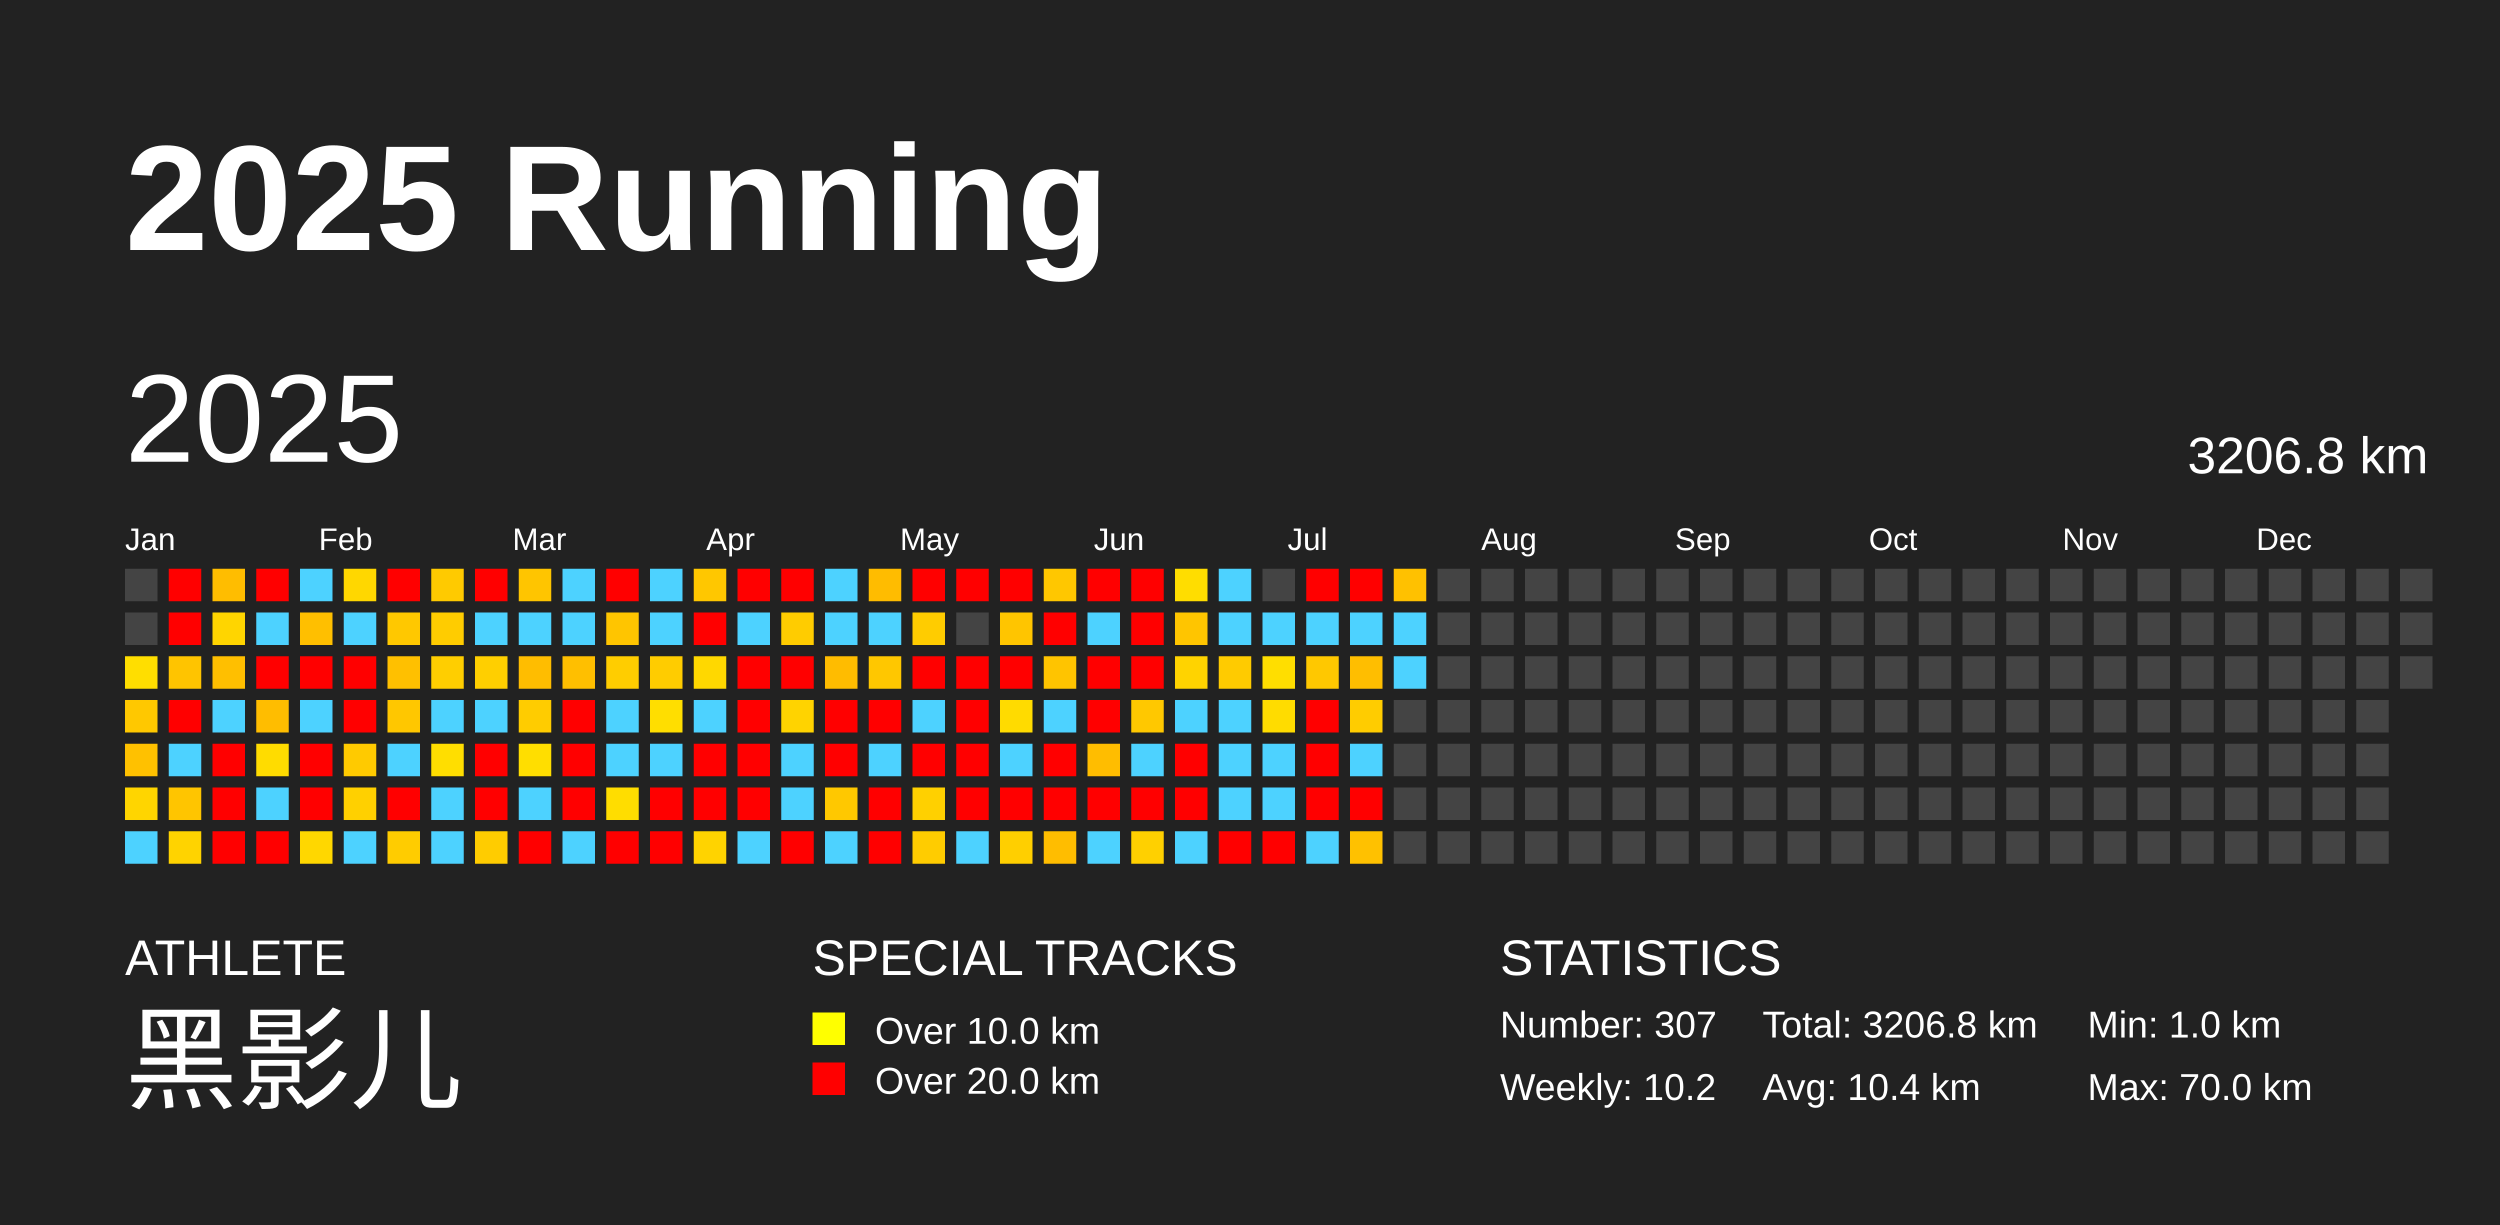
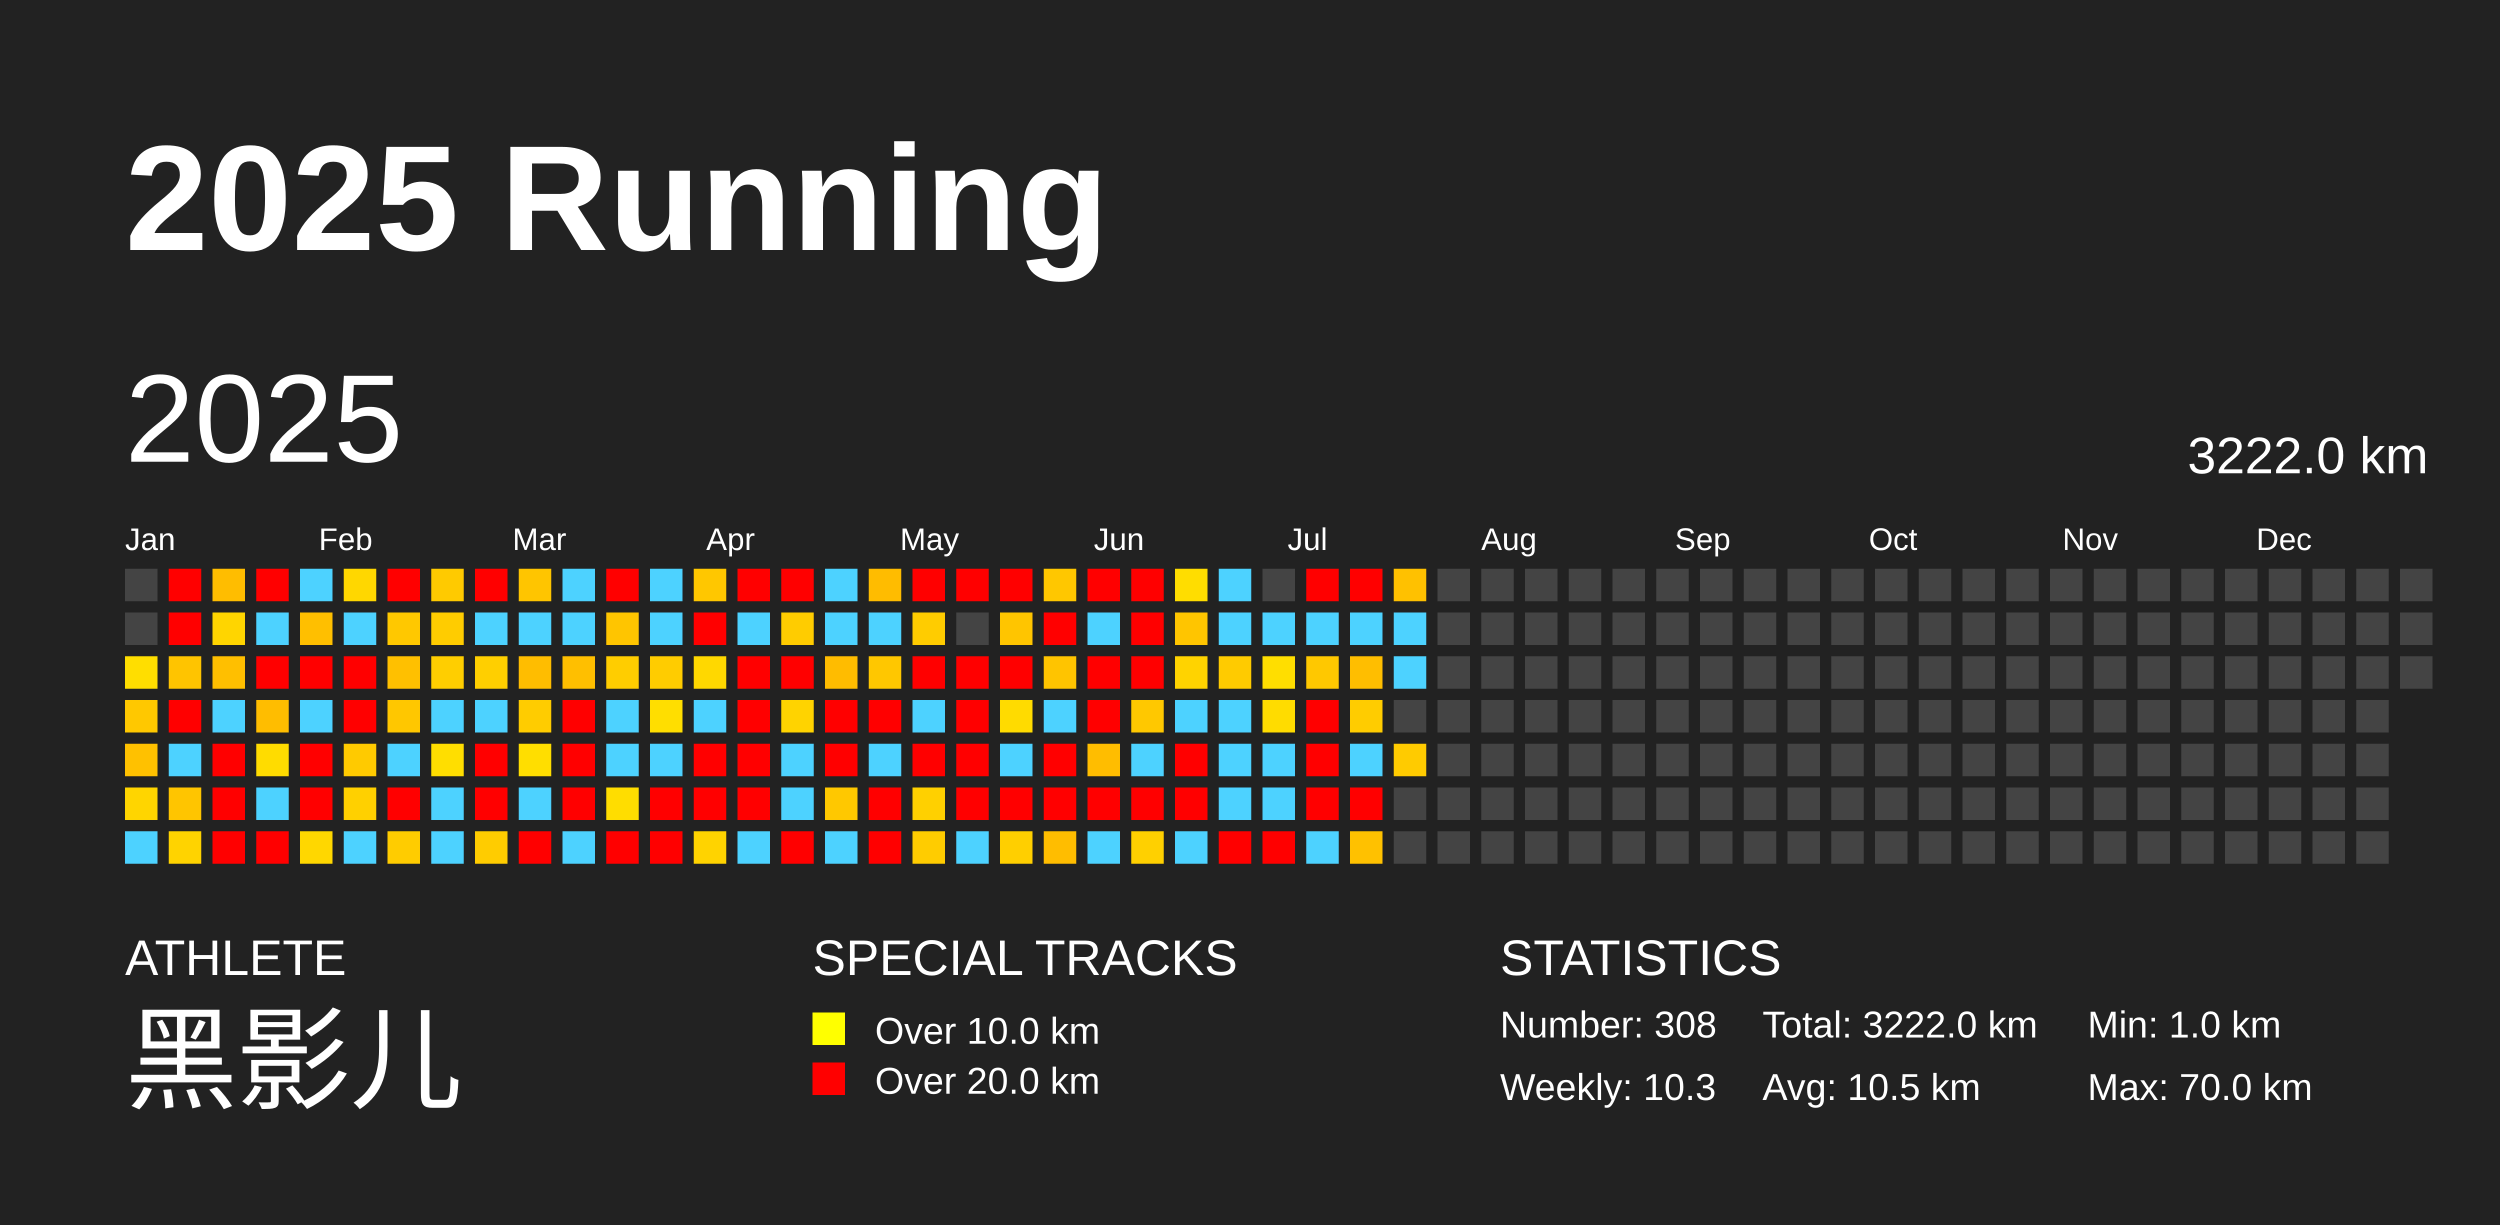
<svg xmlns="http://www.w3.org/2000/svg" baseProfile="full" height="98mm" version="1.1" viewBox="0,0,200,98" width="200mm">
  <defs />
  <rect fill="#222222" height="98" width="200" x="0" y="0" />
  <text fill="#FFFFFF" style="font-size:12px; font-family:Arial; font-weight:bold;" x="10" y="20">2025 Running</text>
  <text fill="#FFFFFF" style="font-size:4px; font-family:Arial" x="10" y="78">ATHLETE</text>
  <text fill="#FFFFFF" style="font-size:9px; font-family:Arial" x="10" y="88">黑影儿</text>
  <text fill="#FFFFFF" style="font-size:4px; font-family:Arial" x="65" y="78">SPECIAL TRACKS</text>
  <rect fill="yellow" height="2.6" width="2.6" x="65" y="81" />
  <text fill="#FFFFFF" style="font-size:3px; font-family:Arial" x="70" y="83.5">Over 10.0 km</text>
  <rect fill="red" height="2.6" width="2.6" x="65" y="85" />
  <text fill="#FFFFFF" style="font-size:3px; font-family:Arial" x="70" y="87.5">Over 20.0 km</text>
  <text fill="#FFFFFF" style="font-size:4px; font-family:Arial" x="120" y="78">STATISTICS</text>
-   <text fill="#FFFFFF" style="font-size:3px; font-family:Arial" x="120" y="83">Number: 307</text>
-   <text fill="#FFFFFF" style="font-size:3px; font-family:Arial" x="120" y="88">Weekly: 10.2</text>
-   <text fill="#FFFFFF" style="font-size:3px; font-family:Arial" x="141" y="83">Total: 3206.8 km</text>
-   <text fill="#FFFFFF" style="font-size:3px; font-family:Arial" x="141" y="88">Avg: 10.4 km</text>
+   <text fill="#FFFFFF" style="font-size:3px; font-family:Arial" x="120" y="83">Number: 308</text>
+   <text fill="#FFFFFF" style="font-size:3px; font-family:Arial" x="120" y="88">Weekly: 10.3</text>
+   <text fill="#FFFFFF" style="font-size:3px; font-family:Arial" x="141" y="83">Total: 3222.0 km</text>
+   <text fill="#FFFFFF" style="font-size:3px; font-family:Arial" x="141" y="88">Avg: 10.5 km</text>
  <text fill="#FFFFFF" style="font-size:3px; font-family:Arial" x="167" y="83">Min: 1.0 km</text>
  <text fill="#FFFFFF" style="font-size:3px; font-family:Arial" x="167" y="88">Max: 70.0 km</text>
  <text dominant-baseline="hanging" fill="#FFFFFF" style="font-size:10.0px; font-family:Arial;" x="10" y="30">2025</text>
-   <text dominant-baseline="hanging" fill="#FFFFFF" style="font-size:4.125px; font-family:Arial;" x="175" y="35">3206.8 km</text>
+   <text dominant-baseline="hanging" fill="#FFFFFF" style="font-size:4.125px; font-family:Arial;" x="175" y="35">3222.0 km</text>
  <text fill="#FFFFFF" style="font-size:2.5px; font-family:Arial" x="10.0" y="44">Jan</text>
  <text fill="#FFFFFF" style="font-size:2.5px; font-family:Arial" x="25.5" y="44">Feb</text>
  <text fill="#FFFFFF" style="font-size:2.5px; font-family:Arial" x="41.0" y="44">Mar</text>
  <text fill="#FFFFFF" style="font-size:2.5px; font-family:Arial" x="56.5" y="44">Apr</text>
  <text fill="#FFFFFF" style="font-size:2.5px; font-family:Arial" x="72.0" y="44">May</text>
  <text fill="#FFFFFF" style="font-size:2.5px; font-family:Arial" x="87.5" y="44">Jun</text>
  <text fill="#FFFFFF" style="font-size:2.5px; font-family:Arial" x="103.0" y="44">Jul</text>
  <text fill="#FFFFFF" style="font-size:2.5px; font-family:Arial" x="118.5" y="44">Aug</text>
  <text fill="#FFFFFF" style="font-size:2.5px; font-family:Arial" x="134.0" y="44">Sep</text>
  <text fill="#FFFFFF" style="font-size:2.5px; font-family:Arial" x="149.5" y="44">Oct</text>
  <text fill="#FFFFFF" style="font-size:2.5px; font-family:Arial" x="165.0" y="44">Nov</text>
  <text fill="#FFFFFF" style="font-size:2.5px; font-family:Arial" x="180.5" y="44">Dec</text>
  <rect fill="#444444" height="2.6" width="2.6" x="10.0" y="45.5" />
  <rect fill="#444444" height="2.6" width="2.6" x="10.0" y="49.0" />
  <rect fill="#ffde00" height="2.6" width="2.6" x="10.0" y="52.5" />
  <rect fill="#ffc800" height="2.6" width="2.6" x="10.0" y="56.0" />
  <rect fill="#ffc100" height="2.6" width="2.6" x="10.0" y="59.5" />
  <rect fill="#ffd500" height="2.6" width="2.6" x="10.0" y="63.0" />
  <rect fill="#4dd2ff" height="2.6" width="2.6" x="10.0" y="66.5" />
  <rect fill="red" height="2.6" width="2.6" x="13.5" y="45.5" />
  <rect fill="red" height="2.6" width="2.6" x="13.5" y="49.0" />
  <rect fill="#ffc400" height="2.6" width="2.6" x="13.5" y="52.5" />
  <rect fill="red" height="2.6" width="2.6" x="13.5" y="56.0" />
  <rect fill="#4dd2ff" height="2.6" width="2.6" x="13.5" y="59.5" />
  <rect fill="#ffc500" height="2.6" width="2.6" x="13.5" y="63.0" />
  <rect fill="#ffd300" height="2.6" width="2.6" x="13.5" y="66.5" />
  <rect fill="#ffbd00" height="2.6" width="2.6" x="17.0" y="45.5" />
  <rect fill="#ffd500" height="2.6" width="2.6" x="17.0" y="49.0" />
  <rect fill="#ffbf00" height="2.6" width="2.6" x="17.0" y="52.5" />
  <rect fill="#4dd2ff" height="2.6" width="2.6" x="17.0" y="56.0" />
  <rect fill="red" height="2.6" width="2.6" x="17.0" y="59.5" />
  <rect fill="red" height="2.6" width="2.6" x="17.0" y="63.0" />
  <rect fill="red" height="2.6" width="2.6" x="17.0" y="66.5" />
  <rect fill="red" height="2.6" width="2.6" x="20.5" y="45.5" />
  <rect fill="#4dd2ff" height="2.6" width="2.6" x="20.5" y="49.0" />
  <rect fill="red" height="2.6" width="2.6" x="20.5" y="52.5" />
  <rect fill="#ffbd00" height="2.6" width="2.6" x="20.5" y="56.0" />
  <rect fill="#ffdc00" height="2.6" width="2.6" x="20.5" y="59.5" />
  <rect fill="#4dd2ff" height="2.6" width="2.6" x="20.5" y="63.0" />
  <rect fill="red" height="2.6" width="2.6" x="20.5" y="66.5" />
  <rect fill="#4dd2ff" height="2.6" width="2.6" x="24.0" y="45.5" />
  <rect fill="#ffbf00" height="2.6" width="2.6" x="24.0" y="49.0" />
  <rect fill="red" height="2.6" width="2.6" x="24.0" y="52.5" />
  <rect fill="#4dd2ff" height="2.6" width="2.6" x="24.0" y="56.0" />
  <rect fill="red" height="2.6" width="2.6" x="24.0" y="59.5" />
  <rect fill="red" height="2.6" width="2.6" x="24.0" y="63.0" />
  <rect fill="#ffd700" height="2.6" width="2.6" x="24.0" y="66.5" />
  <rect fill="#ffd700" height="2.6" width="2.6" x="27.5" y="45.5" />
  <rect fill="#4dd2ff" height="2.6" width="2.6" x="27.5" y="49.0" />
  <rect fill="red" height="2.6" width="2.6" x="27.5" y="52.5" />
  <rect fill="red" height="2.6" width="2.6" x="27.5" y="56.0" />
  <rect fill="#ffca00" height="2.6" width="2.6" x="27.5" y="59.5" />
  <rect fill="#ffd000" height="2.6" width="2.6" x="27.5" y="63.0" />
  <rect fill="#4dd2ff" height="2.6" width="2.6" x="27.5" y="66.5" />
  <rect fill="red" height="2.6" width="2.6" x="31.0" y="45.5" />
  <rect fill="#ffc800" height="2.6" width="2.6" x="31.0" y="49.0" />
  <rect fill="#ffc000" height="2.6" width="2.6" x="31.0" y="52.5" />
  <rect fill="#ffc700" height="2.6" width="2.6" x="31.0" y="56.0" />
  <rect fill="#4dd2ff" height="2.6" width="2.6" x="31.0" y="59.5" />
  <rect fill="red" height="2.6" width="2.6" x="31.0" y="63.0" />
  <rect fill="#ffcc00" height="2.6" width="2.6" x="31.0" y="66.5" />
  <rect fill="#ffca00" height="2.6" width="2.6" x="34.5" y="45.5" />
  <rect fill="#ffcc00" height="2.6" width="2.6" x="34.5" y="49.0" />
  <rect fill="#ffce00" height="2.6" width="2.6" x="34.5" y="52.5" />
  <rect fill="#4dd2ff" height="2.6" width="2.6" x="34.5" y="56.0" />
  <rect fill="#ffde00" height="2.6" width="2.6" x="34.5" y="59.5" />
  <rect fill="#4dd2ff" height="2.6" width="2.6" x="34.5" y="63.0" />
  <rect fill="#4dd2ff" height="2.6" width="2.6" x="34.5" y="66.5" />
  <rect fill="red" height="2.6" width="2.6" x="38.0" y="45.5" />
  <rect fill="#4dd2ff" height="2.6" width="2.6" x="38.0" y="49.0" />
  <rect fill="#ffcf00" height="2.6" width="2.6" x="38.0" y="52.5" />
  <rect fill="#4dd2ff" height="2.6" width="2.6" x="38.0" y="56.0" />
  <rect fill="red" height="2.6" width="2.6" x="38.0" y="59.5" />
  <rect fill="red" height="2.6" width="2.6" x="38.0" y="63.0" />
  <rect fill="#ffcc00" height="2.6" width="2.6" x="38.0" y="66.5" />
  <rect fill="#ffc500" height="2.6" width="2.6" x="41.5" y="45.5" />
  <rect fill="#4dd2ff" height="2.6" width="2.6" x="41.5" y="49.0" />
  <rect fill="#ffbd00" height="2.6" width="2.6" x="41.5" y="52.5" />
  <rect fill="#ffcc00" height="2.6" width="2.6" x="41.5" y="56.0" />
  <rect fill="#ffde00" height="2.6" width="2.6" x="41.5" y="59.5" />
  <rect fill="#4dd2ff" height="2.6" width="2.6" x="41.5" y="63.0" />
  <rect fill="red" height="2.6" width="2.6" x="41.5" y="66.5" />
  <rect fill="#4dd2ff" height="2.6" width="2.6" x="45.0" y="45.5" />
  <rect fill="#4dd2ff" height="2.6" width="2.6" x="45.0" y="49.0" />
  <rect fill="#ffbf00" height="2.6" width="2.6" x="45.0" y="52.5" />
  <rect fill="red" height="2.6" width="2.6" x="45.0" y="56.0" />
  <rect fill="red" height="2.6" width="2.6" x="45.0" y="59.5" />
  <rect fill="red" height="2.6" width="2.6" x="45.0" y="63.0" />
  <rect fill="#4dd2ff" height="2.6" width="2.6" x="45.0" y="66.5" />
  <rect fill="red" height="2.6" width="2.6" x="48.5" y="45.5" />
  <rect fill="#ffc500" height="2.6" width="2.6" x="48.5" y="49.0" />
  <rect fill="#ffcd00" height="2.6" width="2.6" x="48.5" y="52.5" />
  <rect fill="#4dd2ff" height="2.6" width="2.6" x="48.5" y="56.0" />
  <rect fill="#4dd2ff" height="2.6" width="2.6" x="48.5" y="59.5" />
  <rect fill="#ffdd00" height="2.6" width="2.6" x="48.5" y="63.0" />
  <rect fill="red" height="2.6" width="2.6" x="48.5" y="66.5" />
  <rect fill="#4dd2ff" height="2.6" width="2.6" x="52.0" y="45.5" />
  <rect fill="#4dd2ff" height="2.6" width="2.6" x="52.0" y="49.0" />
  <rect fill="#ffcc00" height="2.6" width="2.6" x="52.0" y="52.5" />
  <rect fill="#ffde00" height="2.6" width="2.6" x="52.0" y="56.0" />
  <rect fill="#4dd2ff" height="2.6" width="2.6" x="52.0" y="59.5" />
  <rect fill="red" height="2.6" width="2.6" x="52.0" y="63.0" />
  <rect fill="red" height="2.6" width="2.6" x="52.0" y="66.5" />
  <rect fill="#ffc700" height="2.6" width="2.6" x="55.5" y="45.5" />
  <rect fill="red" height="2.6" width="2.6" x="55.5" y="49.0" />
  <rect fill="#ffd800" height="2.6" width="2.6" x="55.5" y="52.5" />
  <rect fill="#4dd2ff" height="2.6" width="2.6" x="55.5" y="56.0" />
  <rect fill="red" height="2.6" width="2.6" x="55.5" y="59.5" />
  <rect fill="red" height="2.6" width="2.6" x="55.5" y="63.0" />
  <rect fill="#ffd300" height="2.6" width="2.6" x="55.5" y="66.5" />
  <rect fill="red" height="2.6" width="2.6" x="59.0" y="45.5" />
  <rect fill="#4dd2ff" height="2.6" width="2.6" x="59.0" y="49.0" />
  <rect fill="red" height="2.6" width="2.6" x="59.0" y="52.5" />
  <rect fill="red" height="2.6" width="2.6" x="59.0" y="56.0" />
  <rect fill="red" height="2.6" width="2.6" x="59.0" y="59.5" />
  <rect fill="red" height="2.6" width="2.6" x="59.0" y="63.0" />
  <rect fill="#4dd2ff" height="2.6" width="2.6" x="59.0" y="66.5" />
  <rect fill="red" height="2.6" width="2.6" x="62.5" y="45.5" />
  <rect fill="#ffcc00" height="2.6" width="2.6" x="62.5" y="49.0" />
  <rect fill="red" height="2.6" width="2.6" x="62.5" y="52.5" />
  <rect fill="#ffd300" height="2.6" width="2.6" x="62.5" y="56.0" />
  <rect fill="#4dd2ff" height="2.6" width="2.6" x="62.5" y="59.5" />
  <rect fill="#4dd2ff" height="2.6" width="2.6" x="62.5" y="63.0" />
  <rect fill="red" height="2.6" width="2.6" x="62.5" y="66.5" />
  <rect fill="#4dd2ff" height="2.6" width="2.6" x="66.0" y="45.5" />
  <rect fill="#4dd2ff" height="2.6" width="2.6" x="66.0" y="49.0" />
  <rect fill="#ffbc00" height="2.6" width="2.6" x="66.0" y="52.5" />
  <rect fill="red" height="2.6" width="2.6" x="66.0" y="56.0" />
  <rect fill="red" height="2.6" width="2.6" x="66.0" y="59.5" />
  <rect fill="#ffc800" height="2.6" width="2.6" x="66.0" y="63.0" />
  <rect fill="#4dd2ff" height="2.6" width="2.6" x="66.0" y="66.5" />
  <rect fill="#ffbc00" height="2.6" width="2.6" x="69.5" y="45.5" />
  <rect fill="#4dd2ff" height="2.6" width="2.6" x="69.5" y="49.0" />
  <rect fill="#ffc700" height="2.6" width="2.6" x="69.5" y="52.5" />
  <rect fill="red" height="2.6" width="2.6" x="69.5" y="56.0" />
  <rect fill="#4dd2ff" height="2.6" width="2.6" x="69.5" y="59.5" />
  <rect fill="red" height="2.6" width="2.6" x="69.5" y="63.0" />
  <rect fill="red" height="2.6" width="2.6" x="69.5" y="66.5" />
  <rect fill="red" height="2.6" width="2.6" x="73.0" y="45.5" />
  <rect fill="#ffcc00" height="2.6" width="2.6" x="73.0" y="49.0" />
  <rect fill="red" height="2.6" width="2.6" x="73.0" y="52.5" />
  <rect fill="#4dd2ff" height="2.6" width="2.6" x="73.0" y="56.0" />
  <rect fill="red" height="2.6" width="2.6" x="73.0" y="59.5" />
  <rect fill="#ffd000" height="2.6" width="2.6" x="73.0" y="63.0" />
  <rect fill="#ffcc00" height="2.6" width="2.6" x="73.0" y="66.5" />
  <rect fill="red" height="2.6" width="2.6" x="76.5" y="45.5" />
  <rect fill="#444444" height="2.6" width="2.6" x="76.5" y="49.0" />
  <rect fill="red" height="2.6" width="2.6" x="76.5" y="52.5" />
  <rect fill="red" height="2.6" width="2.6" x="76.5" y="56.0" />
  <rect fill="red" height="2.6" width="2.6" x="76.5" y="59.5" />
  <rect fill="red" height="2.6" width="2.6" x="76.5" y="63.0" />
  <rect fill="#4dd2ff" height="2.6" width="2.6" x="76.5" y="66.5" />
  <rect fill="red" height="2.6" width="2.6" x="80.0" y="45.5" />
  <rect fill="#ffc500" height="2.6" width="2.6" x="80.0" y="49.0" />
  <rect fill="red" height="2.6" width="2.6" x="80.0" y="52.5" />
  <rect fill="#ffdb00" height="2.6" width="2.6" x="80.0" y="56.0" />
  <rect fill="#4dd2ff" height="2.6" width="2.6" x="80.0" y="59.5" />
  <rect fill="red" height="2.6" width="2.6" x="80.0" y="63.0" />
  <rect fill="#ffcf00" height="2.6" width="2.6" x="80.0" y="66.5" />
  <rect fill="#ffc700" height="2.6" width="2.6" x="83.5" y="45.5" />
  <rect fill="red" height="2.6" width="2.6" x="83.5" y="49.0" />
  <rect fill="#ffc400" height="2.6" width="2.6" x="83.5" y="52.5" />
  <rect fill="#4dd2ff" height="2.6" width="2.6" x="83.5" y="56.0" />
  <rect fill="red" height="2.6" width="2.6" x="83.5" y="59.5" />
  <rect fill="red" height="2.6" width="2.6" x="83.5" y="63.0" />
  <rect fill="#ffbd00" height="2.6" width="2.6" x="83.5" y="66.5" />
  <rect fill="red" height="2.6" width="2.6" x="87.0" y="45.5" />
  <rect fill="#4dd2ff" height="2.6" width="2.6" x="87.0" y="49.0" />
  <rect fill="red" height="2.6" width="2.6" x="87.0" y="52.5" />
  <rect fill="red" height="2.6" width="2.6" x="87.0" y="56.0" />
  <rect fill="#ffbd00" height="2.6" width="2.6" x="87.0" y="59.5" />
  <rect fill="red" height="2.6" width="2.6" x="87.0" y="63.0" />
  <rect fill="#4dd2ff" height="2.6" width="2.6" x="87.0" y="66.5" />
  <rect fill="red" height="2.6" width="2.6" x="90.5" y="45.5" />
  <rect fill="red" height="2.6" width="2.6" x="90.5" y="49.0" />
  <rect fill="red" height="2.6" width="2.6" x="90.5" y="52.5" />
  <rect fill="#ffc800" height="2.6" width="2.6" x="90.5" y="56.0" />
  <rect fill="#4dd2ff" height="2.6" width="2.6" x="90.5" y="59.5" />
  <rect fill="red" height="2.6" width="2.6" x="90.5" y="63.0" />
  <rect fill="#ffd000" height="2.6" width="2.6" x="90.5" y="66.5" />
  <rect fill="#ffdd00" height="2.6" width="2.6" x="94.0" y="45.5" />
  <rect fill="#ffc500" height="2.6" width="2.6" x="94.0" y="49.0" />
  <rect fill="#ffd300" height="2.6" width="2.6" x="94.0" y="52.5" />
  <rect fill="#4dd2ff" height="2.6" width="2.6" x="94.0" y="56.0" />
  <rect fill="red" height="2.6" width="2.6" x="94.0" y="59.5" />
  <rect fill="red" height="2.6" width="2.6" x="94.0" y="63.0" />
  <rect fill="#4dd2ff" height="2.6" width="2.6" x="94.0" y="66.5" />
  <rect fill="#4dd2ff" height="2.6" width="2.6" x="97.5" y="45.5" />
  <rect fill="#4dd2ff" height="2.6" width="2.6" x="97.5" y="49.0" />
  <rect fill="#ffcb00" height="2.6" width="2.6" x="97.5" y="52.5" />
  <rect fill="#4dd2ff" height="2.6" width="2.6" x="97.5" y="56.0" />
  <rect fill="#4dd2ff" height="2.6" width="2.6" x="97.5" y="59.5" />
  <rect fill="#4dd2ff" height="2.6" width="2.6" x="97.5" y="63.0" />
  <rect fill="red" height="2.6" width="2.6" x="97.5" y="66.5" />
  <rect fill="#444444" height="2.6" width="2.6" x="101.0" y="45.5" />
  <rect fill="#4dd2ff" height="2.6" width="2.6" x="101.0" y="49.0" />
  <rect fill="#ffde00" height="2.6" width="2.6" x="101.0" y="52.5" />
  <rect fill="#ffdc00" height="2.6" width="2.6" x="101.0" y="56.0" />
  <rect fill="#4dd2ff" height="2.6" width="2.6" x="101.0" y="59.5" />
  <rect fill="#4dd2ff" height="2.6" width="2.6" x="101.0" y="63.0" />
  <rect fill="red" height="2.6" width="2.6" x="101.0" y="66.5" />
  <rect fill="red" height="2.6" width="2.6" x="104.5" y="45.5" />
  <rect fill="#4dd2ff" height="2.6" width="2.6" x="104.5" y="49.0" />
  <rect fill="#ffc800" height="2.6" width="2.6" x="104.5" y="52.5" />
  <rect fill="red" height="2.6" width="2.6" x="104.5" y="56.0" />
  <rect fill="red" height="2.6" width="2.6" x="104.5" y="59.5" />
  <rect fill="red" height="2.6" width="2.6" x="104.5" y="63.0" />
  <rect fill="#4dd2ff" height="2.6" width="2.6" x="104.5" y="66.5" />
  <rect fill="red" height="2.6" width="2.6" x="108.0" y="45.5" />
  <rect fill="#4dd2ff" height="2.6" width="2.6" x="108.0" y="49.0" />
  <rect fill="#ffbe00" height="2.6" width="2.6" x="108.0" y="52.5" />
  <rect fill="#ffcc00" height="2.6" width="2.6" x="108.0" y="56.0" />
  <rect fill="#4dd2ff" height="2.6" width="2.6" x="108.0" y="59.5" />
  <rect fill="red" height="2.6" width="2.6" x="108.0" y="63.0" />
  <rect fill="#ffc100" height="2.6" width="2.6" x="108.0" y="66.5" />
  <rect fill="#ffc100" height="2.6" width="2.6" x="111.5" y="45.5" />
  <rect fill="#4dd2ff" height="2.6" width="2.6" x="111.5" y="49.0" />
  <rect fill="#4dd2ff" height="2.6" width="2.6" x="111.5" y="52.5" />
  <rect fill="#444444" height="2.6" width="2.6" x="111.5" y="56.0" />
-   <rect fill="#444444" height="2.6" width="2.6" x="111.5" y="59.5" />
+   <rect fill="#ffcb00" height="2.6" width="2.6" x="111.5" y="59.5" />
  <rect fill="#444444" height="2.6" width="2.6" x="111.5" y="63.0" />
  <rect fill="#444444" height="2.6" width="2.6" x="111.5" y="66.5" />
  <rect fill="#444444" height="2.6" width="2.6" x="115.0" y="45.5" />
  <rect fill="#444444" height="2.6" width="2.6" x="115.0" y="49.0" />
  <rect fill="#444444" height="2.6" width="2.6" x="115.0" y="52.5" />
  <rect fill="#444444" height="2.6" width="2.6" x="115.0" y="56.0" />
  <rect fill="#444444" height="2.6" width="2.6" x="115.0" y="59.5" />
  <rect fill="#444444" height="2.6" width="2.6" x="115.0" y="63.0" />
  <rect fill="#444444" height="2.6" width="2.6" x="115.0" y="66.5" />
  <rect fill="#444444" height="2.6" width="2.6" x="118.5" y="45.5" />
  <rect fill="#444444" height="2.6" width="2.6" x="118.5" y="49.0" />
  <rect fill="#444444" height="2.6" width="2.6" x="118.5" y="52.5" />
  <rect fill="#444444" height="2.6" width="2.6" x="118.5" y="56.0" />
  <rect fill="#444444" height="2.6" width="2.6" x="118.5" y="59.5" />
  <rect fill="#444444" height="2.6" width="2.6" x="118.5" y="63.0" />
  <rect fill="#444444" height="2.6" width="2.6" x="118.5" y="66.5" />
  <rect fill="#444444" height="2.6" width="2.6" x="122.0" y="45.5" />
  <rect fill="#444444" height="2.6" width="2.6" x="122.0" y="49.0" />
  <rect fill="#444444" height="2.6" width="2.6" x="122.0" y="52.5" />
  <rect fill="#444444" height="2.6" width="2.6" x="122.0" y="56.0" />
  <rect fill="#444444" height="2.6" width="2.6" x="122.0" y="59.5" />
  <rect fill="#444444" height="2.6" width="2.6" x="122.0" y="63.0" />
  <rect fill="#444444" height="2.6" width="2.6" x="122.0" y="66.5" />
  <rect fill="#444444" height="2.6" width="2.6" x="125.5" y="45.5" />
  <rect fill="#444444" height="2.6" width="2.6" x="125.5" y="49.0" />
  <rect fill="#444444" height="2.6" width="2.6" x="125.5" y="52.5" />
  <rect fill="#444444" height="2.6" width="2.6" x="125.5" y="56.0" />
  <rect fill="#444444" height="2.6" width="2.6" x="125.5" y="59.5" />
  <rect fill="#444444" height="2.6" width="2.6" x="125.5" y="63.0" />
  <rect fill="#444444" height="2.6" width="2.6" x="125.5" y="66.5" />
  <rect fill="#444444" height="2.6" width="2.6" x="129.0" y="45.5" />
  <rect fill="#444444" height="2.6" width="2.6" x="129.0" y="49.0" />
  <rect fill="#444444" height="2.6" width="2.6" x="129.0" y="52.5" />
  <rect fill="#444444" height="2.6" width="2.6" x="129.0" y="56.0" />
  <rect fill="#444444" height="2.6" width="2.6" x="129.0" y="59.5" />
  <rect fill="#444444" height="2.6" width="2.6" x="129.0" y="63.0" />
  <rect fill="#444444" height="2.6" width="2.6" x="129.0" y="66.5" />
  <rect fill="#444444" height="2.6" width="2.6" x="132.5" y="45.5" />
  <rect fill="#444444" height="2.6" width="2.6" x="132.5" y="49.0" />
  <rect fill="#444444" height="2.6" width="2.6" x="132.5" y="52.5" />
  <rect fill="#444444" height="2.6" width="2.6" x="132.5" y="56.0" />
  <rect fill="#444444" height="2.6" width="2.6" x="132.5" y="59.5" />
  <rect fill="#444444" height="2.6" width="2.6" x="132.5" y="63.0" />
  <rect fill="#444444" height="2.6" width="2.6" x="132.5" y="66.5" />
  <rect fill="#444444" height="2.6" width="2.6" x="136.0" y="45.5" />
  <rect fill="#444444" height="2.6" width="2.6" x="136.0" y="49.0" />
  <rect fill="#444444" height="2.6" width="2.6" x="136.0" y="52.5" />
  <rect fill="#444444" height="2.6" width="2.6" x="136.0" y="56.0" />
  <rect fill="#444444" height="2.6" width="2.6" x="136.0" y="59.5" />
  <rect fill="#444444" height="2.6" width="2.6" x="136.0" y="63.0" />
  <rect fill="#444444" height="2.6" width="2.6" x="136.0" y="66.5" />
  <rect fill="#444444" height="2.6" width="2.6" x="139.5" y="45.5" />
  <rect fill="#444444" height="2.6" width="2.6" x="139.5" y="49.0" />
  <rect fill="#444444" height="2.6" width="2.6" x="139.5" y="52.5" />
  <rect fill="#444444" height="2.6" width="2.6" x="139.5" y="56.0" />
  <rect fill="#444444" height="2.6" width="2.6" x="139.5" y="59.5" />
  <rect fill="#444444" height="2.6" width="2.6" x="139.5" y="63.0" />
  <rect fill="#444444" height="2.6" width="2.6" x="139.5" y="66.5" />
  <rect fill="#444444" height="2.6" width="2.6" x="143.0" y="45.5" />
  <rect fill="#444444" height="2.6" width="2.6" x="143.0" y="49.0" />
  <rect fill="#444444" height="2.6" width="2.6" x="143.0" y="52.5" />
  <rect fill="#444444" height="2.6" width="2.6" x="143.0" y="56.0" />
  <rect fill="#444444" height="2.6" width="2.6" x="143.0" y="59.5" />
  <rect fill="#444444" height="2.6" width="2.6" x="143.0" y="63.0" />
  <rect fill="#444444" height="2.6" width="2.6" x="143.0" y="66.5" />
  <rect fill="#444444" height="2.6" width="2.6" x="146.5" y="45.5" />
  <rect fill="#444444" height="2.6" width="2.6" x="146.5" y="49.0" />
  <rect fill="#444444" height="2.6" width="2.6" x="146.5" y="52.5" />
  <rect fill="#444444" height="2.6" width="2.6" x="146.5" y="56.0" />
  <rect fill="#444444" height="2.6" width="2.6" x="146.5" y="59.5" />
  <rect fill="#444444" height="2.6" width="2.6" x="146.5" y="63.0" />
  <rect fill="#444444" height="2.6" width="2.6" x="146.5" y="66.5" />
  <rect fill="#444444" height="2.6" width="2.6" x="150.0" y="45.5" />
  <rect fill="#444444" height="2.6" width="2.6" x="150.0" y="49.0" />
  <rect fill="#444444" height="2.6" width="2.6" x="150.0" y="52.5" />
  <rect fill="#444444" height="2.6" width="2.6" x="150.0" y="56.0" />
  <rect fill="#444444" height="2.6" width="2.6" x="150.0" y="59.5" />
  <rect fill="#444444" height="2.6" width="2.6" x="150.0" y="63.0" />
  <rect fill="#444444" height="2.6" width="2.6" x="150.0" y="66.5" />
  <rect fill="#444444" height="2.6" width="2.6" x="153.5" y="45.5" />
  <rect fill="#444444" height="2.6" width="2.6" x="153.5" y="49.0" />
  <rect fill="#444444" height="2.6" width="2.6" x="153.5" y="52.5" />
  <rect fill="#444444" height="2.6" width="2.6" x="153.5" y="56.0" />
  <rect fill="#444444" height="2.6" width="2.6" x="153.5" y="59.5" />
  <rect fill="#444444" height="2.6" width="2.6" x="153.5" y="63.0" />
  <rect fill="#444444" height="2.6" width="2.6" x="153.5" y="66.5" />
  <rect fill="#444444" height="2.6" width="2.6" x="157.0" y="45.5" />
  <rect fill="#444444" height="2.6" width="2.6" x="157.0" y="49.0" />
  <rect fill="#444444" height="2.6" width="2.6" x="157.0" y="52.5" />
  <rect fill="#444444" height="2.6" width="2.6" x="157.0" y="56.0" />
  <rect fill="#444444" height="2.6" width="2.6" x="157.0" y="59.5" />
  <rect fill="#444444" height="2.6" width="2.6" x="157.0" y="63.0" />
  <rect fill="#444444" height="2.6" width="2.6" x="157.0" y="66.5" />
  <rect fill="#444444" height="2.6" width="2.6" x="160.5" y="45.5" />
  <rect fill="#444444" height="2.6" width="2.6" x="160.5" y="49.0" />
  <rect fill="#444444" height="2.6" width="2.6" x="160.5" y="52.5" />
  <rect fill="#444444" height="2.6" width="2.6" x="160.5" y="56.0" />
  <rect fill="#444444" height="2.6" width="2.6" x="160.5" y="59.5" />
  <rect fill="#444444" height="2.6" width="2.6" x="160.5" y="63.0" />
  <rect fill="#444444" height="2.6" width="2.6" x="160.5" y="66.5" />
  <rect fill="#444444" height="2.6" width="2.6" x="164.0" y="45.5" />
  <rect fill="#444444" height="2.6" width="2.6" x="164.0" y="49.0" />
  <rect fill="#444444" height="2.6" width="2.6" x="164.0" y="52.5" />
  <rect fill="#444444" height="2.6" width="2.6" x="164.0" y="56.0" />
  <rect fill="#444444" height="2.6" width="2.6" x="164.0" y="59.5" />
  <rect fill="#444444" height="2.6" width="2.6" x="164.0" y="63.0" />
  <rect fill="#444444" height="2.6" width="2.6" x="164.0" y="66.5" />
  <rect fill="#444444" height="2.6" width="2.6" x="167.5" y="45.5" />
  <rect fill="#444444" height="2.6" width="2.6" x="167.5" y="49.0" />
  <rect fill="#444444" height="2.6" width="2.6" x="167.5" y="52.5" />
  <rect fill="#444444" height="2.6" width="2.6" x="167.5" y="56.0" />
  <rect fill="#444444" height="2.6" width="2.6" x="167.5" y="59.5" />
  <rect fill="#444444" height="2.6" width="2.6" x="167.5" y="63.0" />
  <rect fill="#444444" height="2.6" width="2.6" x="167.5" y="66.5" />
  <rect fill="#444444" height="2.6" width="2.6" x="171.0" y="45.5" />
  <rect fill="#444444" height="2.6" width="2.6" x="171.0" y="49.0" />
  <rect fill="#444444" height="2.6" width="2.6" x="171.0" y="52.5" />
  <rect fill="#444444" height="2.6" width="2.6" x="171.0" y="56.0" />
  <rect fill="#444444" height="2.6" width="2.6" x="171.0" y="59.5" />
  <rect fill="#444444" height="2.6" width="2.6" x="171.0" y="63.0" />
  <rect fill="#444444" height="2.6" width="2.6" x="171.0" y="66.5" />
  <rect fill="#444444" height="2.6" width="2.6" x="174.5" y="45.5" />
  <rect fill="#444444" height="2.6" width="2.6" x="174.5" y="49.0" />
  <rect fill="#444444" height="2.6" width="2.6" x="174.5" y="52.5" />
  <rect fill="#444444" height="2.6" width="2.6" x="174.5" y="56.0" />
  <rect fill="#444444" height="2.6" width="2.6" x="174.5" y="59.5" />
  <rect fill="#444444" height="2.6" width="2.6" x="174.5" y="63.0" />
  <rect fill="#444444" height="2.6" width="2.6" x="174.5" y="66.5" />
  <rect fill="#444444" height="2.6" width="2.6" x="178.0" y="45.5" />
  <rect fill="#444444" height="2.6" width="2.6" x="178.0" y="49.0" />
  <rect fill="#444444" height="2.6" width="2.6" x="178.0" y="52.5" />
  <rect fill="#444444" height="2.6" width="2.6" x="178.0" y="56.0" />
  <rect fill="#444444" height="2.6" width="2.6" x="178.0" y="59.5" />
  <rect fill="#444444" height="2.6" width="2.6" x="178.0" y="63.0" />
  <rect fill="#444444" height="2.6" width="2.6" x="178.0" y="66.5" />
  <rect fill="#444444" height="2.6" width="2.6" x="181.5" y="45.5" />
  <rect fill="#444444" height="2.6" width="2.6" x="181.5" y="49.0" />
  <rect fill="#444444" height="2.6" width="2.6" x="181.5" y="52.5" />
  <rect fill="#444444" height="2.6" width="2.6" x="181.5" y="56.0" />
  <rect fill="#444444" height="2.6" width="2.6" x="181.5" y="59.5" />
  <rect fill="#444444" height="2.6" width="2.6" x="181.5" y="63.0" />
  <rect fill="#444444" height="2.6" width="2.6" x="181.5" y="66.5" />
  <rect fill="#444444" height="2.6" width="2.6" x="185.0" y="45.5" />
  <rect fill="#444444" height="2.6" width="2.6" x="185.0" y="49.0" />
  <rect fill="#444444" height="2.6" width="2.6" x="185.0" y="52.5" />
  <rect fill="#444444" height="2.6" width="2.6" x="185.0" y="56.0" />
  <rect fill="#444444" height="2.6" width="2.6" x="185.0" y="59.5" />
  <rect fill="#444444" height="2.6" width="2.6" x="185.0" y="63.0" />
  <rect fill="#444444" height="2.6" width="2.6" x="185.0" y="66.5" />
  <rect fill="#444444" height="2.6" width="2.6" x="188.5" y="45.5" />
  <rect fill="#444444" height="2.6" width="2.6" x="188.5" y="49.0" />
  <rect fill="#444444" height="2.6" width="2.6" x="188.5" y="52.5" />
  <rect fill="#444444" height="2.6" width="2.6" x="188.5" y="56.0" />
  <rect fill="#444444" height="2.6" width="2.6" x="188.5" y="59.5" />
  <rect fill="#444444" height="2.6" width="2.6" x="188.5" y="63.0" />
  <rect fill="#444444" height="2.6" width="2.6" x="188.5" y="66.5" />
  <rect fill="#444444" height="2.6" width="2.6" x="192.0" y="45.5" />
  <rect fill="#444444" height="2.6" width="2.6" x="192.0" y="49.0" />
  <rect fill="#444444" height="2.6" width="2.6" x="192.0" y="52.5" />
</svg>
